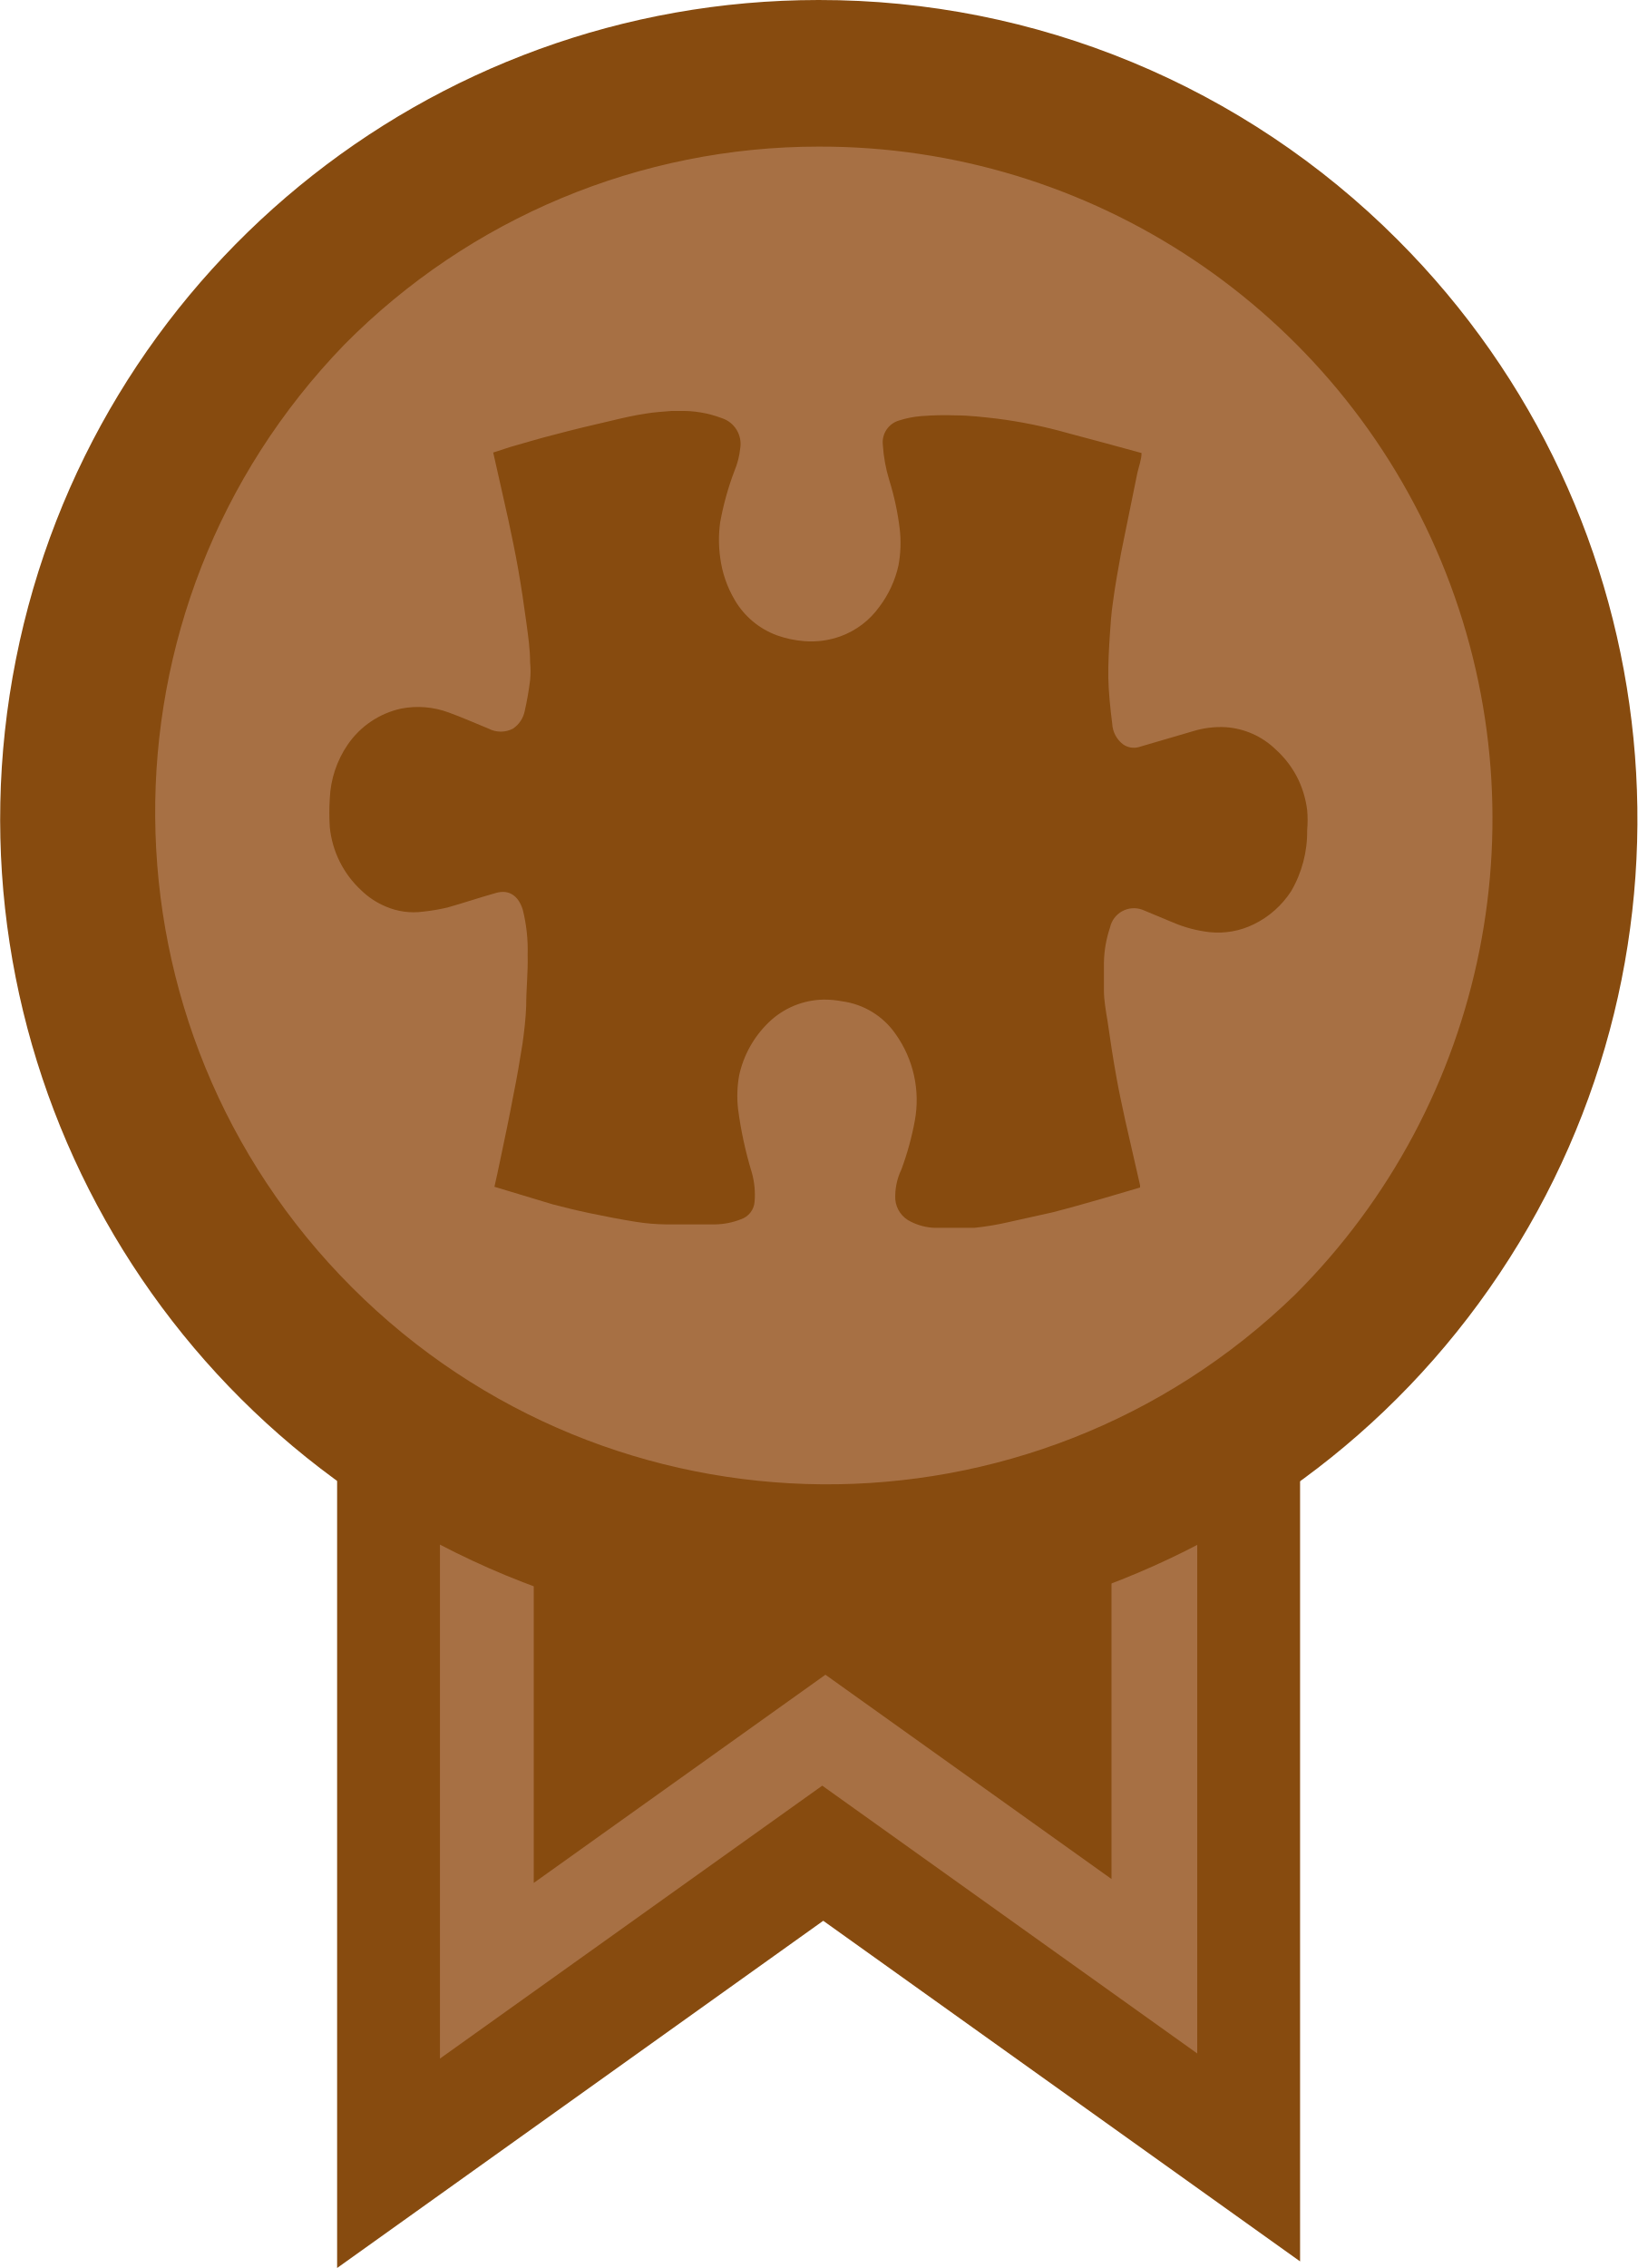
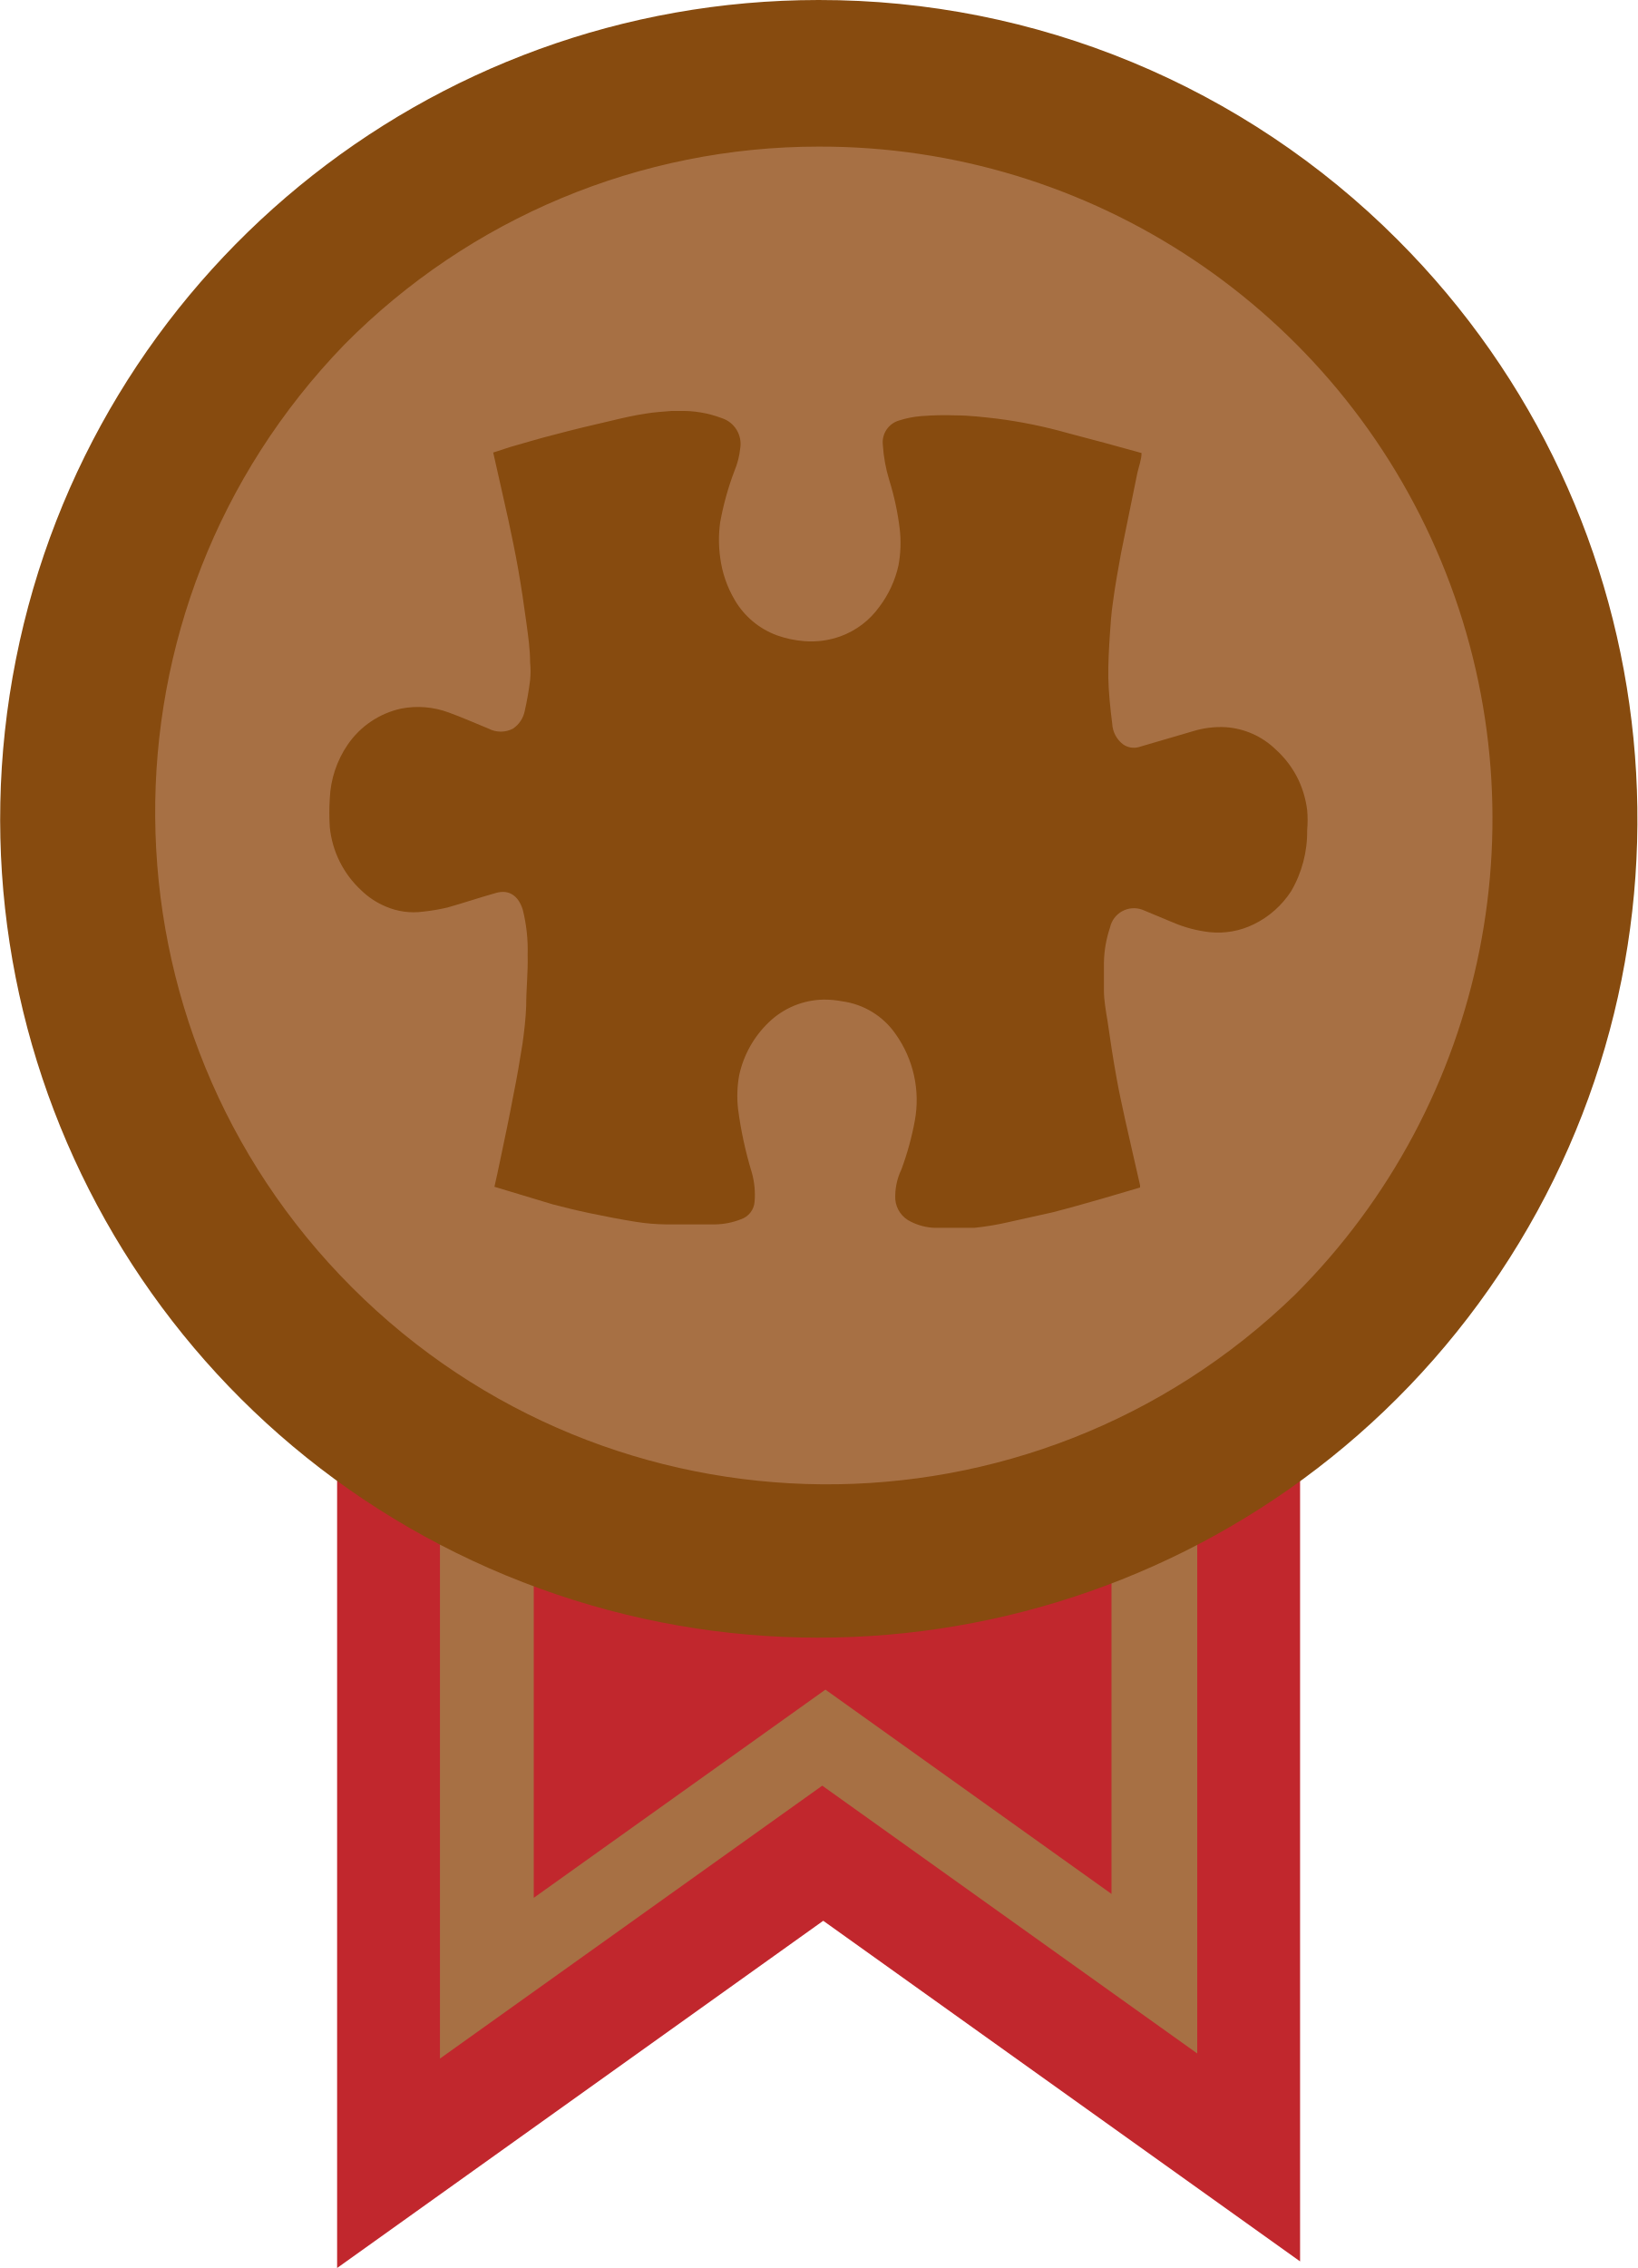
<svg xmlns="http://www.w3.org/2000/svg" viewBox="0 0 67.02 92.82">
  <defs>
-     <style>.cls-1{fill:#874b0f;}.cls-2{fill:#a77044;}</style>
+     <style>.cls-1{fill:#c1272d;}.cls-2{fill:#a77044;}.cls-3{fill:#874b0f;}</style>
  </defs>
  <g id="Layer_2" data-name="Layer 2">
    <g id="Layer_1-2" data-name="Layer 1">
      <polygon class="cls-1" points="33.7 78.61 53.22 92.55 53.22 53.39 13.8 53.39 13.8 92.82 33.7 78.61" />
      <polygon class="cls-2" points="33.66 73.08 49.01 84.04 49.01 53.25 18.01 53.25 18.01 84.25 33.66 73.08" />
-       <polygon class="cls-1" points="33.79 68.54 45.5 76.9 45.5 53.41 21.85 53.41 21.85 77.06 33.79 68.54" />
-       <path class="cls-2" d="M33.51,64A30.5,30.5,0,0,1,11.94,11.94,30.5,30.5,0,0,1,55.08,55.08,30.27,30.27,0,0,1,33.51,64Z" />
-       <path class="cls-1" d="M33.51,6A27.51,27.51,0,0,1,53,53a27.51,27.51,0,0,1-38.9-38.9A27.3,27.3,0,0,1,33.51,6m0-6a33.51,33.51,0,1,0,23.7,9.81A33.43,33.43,0,0,0,33.51,0Z" />
-       <path class="cls-1" d="M20.24,48.57c.08-.36.16-.71.23-1.06.19-.9.38-1.8.55-2.71.14-.69.26-1.39.37-2.09.07-.51.13-1,.15-1.54,0-.7.08-1.4.06-2.09a6.78,6.78,0,0,0-.2-1.85c-.18-.58-.57-.83-1.08-.69-.68.19-1.36.42-2,.6a8.05,8.05,0,0,1-1,.17,2.88,2.88,0,0,1-1.53-.21,3.23,3.23,0,0,1-1-.66,4.07,4.07,0,0,1-1.29-2.59,9.17,9.17,0,0,1,0-1.17,4.22,4.22,0,0,1,.73-2.2A3.58,3.58,0,0,1,16.42,29a3.62,3.62,0,0,1,1.95.16c.55.2,1.09.44,1.63.66a1.08,1.08,0,0,0,1,0,1.14,1.14,0,0,0,.48-.72,12.74,12.74,0,0,0,.22-1.26,3.67,3.67,0,0,0,0-.74c0-.54-.08-1.07-.15-1.6-.1-.74-.21-1.48-.34-2.22s-.26-1.33-.4-2c-.2-.91-.41-1.82-.62-2.76l.71-.23c.6-.17,1.19-.35,1.79-.5.79-.21,1.58-.4,2.37-.58.45-.11.9-.21,1.35-.28s.71-.08,1.07-.11c.11,0,.21,0,.32,0a4.52,4.52,0,0,1,1.74.29,1.11,1.11,0,0,1,.76,1.25,3.22,3.22,0,0,1-.23.9,11.9,11.9,0,0,0-.59,2.12,5.27,5.27,0,0,0,0,1.43,4.55,4.55,0,0,0,.6,1.75A3.33,3.33,0,0,0,31.8,26a4.29,4.29,0,0,0,1.13.24,3.52,3.52,0,0,0,1.48-.2A3.37,3.37,0,0,0,36,24.83a4.37,4.37,0,0,0,.78-1.69,5,5,0,0,0,.05-1.5,11.23,11.23,0,0,0-.43-2,6.22,6.22,0,0,1-.26-1.43.93.93,0,0,1,.66-1,4,4,0,0,1,.91-.18A12,12,0,0,1,39.13,17c.55,0,1.11.07,1.66.13a19.91,19.91,0,0,1,2.94.6c1,.26,2,.54,3,.81l0,0c0,.27-.11.54-.17.81-.22,1.1-.45,2.19-.67,3.29-.12.66-.24,1.32-.33,2-.07.46-.1.92-.13,1.38s-.07,1.15-.06,1.72.08,1.25.16,1.88a1.13,1.13,0,0,0,.44.84.76.76,0,0,0,.63.12l2.22-.65a3.86,3.86,0,0,1,1.35-.17,3.26,3.26,0,0,1,2.05.91,4,4,0,0,1,.94,1.26,4.18,4.18,0,0,1,.35,1.22,4.68,4.68,0,0,1,0,.83,4.82,4.82,0,0,1-.66,2.5,3.81,3.81,0,0,1-1.53,1.35,3.32,3.32,0,0,1-1.8.32,5.36,5.36,0,0,1-1.51-.4l-1.25-.52a1,1,0,0,0-1.32.73,4.75,4.75,0,0,0-.25,1.45c0,.38,0,.75,0,1.13s.08.84.15,1.26c.11.78.23,1.56.37,2.33.1.57.23,1.14.35,1.71.2.89.41,1.78.61,2.67v.09l-1.6.47c-.67.19-1.33.38-2,.55l-1.8.4a11.19,11.19,0,0,1-1.39.23c-.54,0-1.08,0-1.62,0A2.35,2.35,0,0,1,37.29,50a1.11,1.11,0,0,1-.64-.91,2.56,2.56,0,0,1,.25-1.23,12,12,0,0,0,.55-2,4.66,4.66,0,0,0-.78-3.53,3.18,3.18,0,0,0-2.19-1.35,4,4,0,0,0-.77-.07,3.31,3.31,0,0,0-2.24.93A4.28,4.28,0,0,0,30.26,44a4.75,4.75,0,0,0-.05,1.36A15.92,15.92,0,0,0,30.78,48a3.38,3.38,0,0,1,.11,1.18.82.82,0,0,1-.56.72,3,3,0,0,1-1.06.21c-.66,0-1.33,0-2,0A8.56,8.56,0,0,1,26,50c-.62-.1-1.24-.22-1.86-.35s-1-.23-1.51-.36Z" />
+       <polygon class="cls-1" points="33.79 69.15 45.5 77.51 45.5 54.02 21.85 54.02 21.85 77.67 33.79 69.15" />
+       <path class="cls-2" d="M33.51,64A30.51,30.51,0,0,1,11.94,11.94,30.5,30.5,0,0,1,55.08,55.08,30.27,30.27,0,0,1,33.51,64Z" />
+       <path class="cls-3" d="M33.51,6A27.51,27.51,0,0,1,53,53a27.51,27.51,0,0,1-38.9-38.9A27.3,27.3,0,0,1,33.51,6m0-6a33.51,33.51,0,1,0,23.7,9.81A33.43,33.43,0,0,0,33.51,0Z" />
+       <path class="cls-3" d="M20.24,48.57c.08-.36.16-.71.23-1.06.19-.9.38-1.8.55-2.71.14-.69.26-1.39.37-2.09.07-.51.13-1,.15-1.54,0-.7.08-1.4.06-2.09a6.78,6.78,0,0,0-.2-1.85c-.18-.58-.57-.83-1.08-.69-.68.19-1.36.42-2,.6a8.05,8.05,0,0,1-1,.17,2.88,2.88,0,0,1-1.53-.21,3.23,3.23,0,0,1-1-.66,4.07,4.07,0,0,1-1.29-2.59,9.17,9.17,0,0,1,0-1.17,4.22,4.22,0,0,1,.73-2.2A3.58,3.58,0,0,1,16.42,29a3.62,3.62,0,0,1,1.95.16c.55.2,1.09.44,1.63.66a1.08,1.08,0,0,0,1,0,1.14,1.14,0,0,0,.48-.72,12.74,12.74,0,0,0,.22-1.26,3.67,3.67,0,0,0,0-.74c0-.54-.08-1.07-.15-1.6-.1-.74-.21-1.48-.34-2.22s-.26-1.33-.4-2c-.2-.91-.41-1.82-.62-2.76l.71-.23c.6-.17,1.19-.35,1.79-.5.79-.21,1.58-.4,2.37-.58.45-.11.9-.21,1.35-.28s.71-.08,1.07-.11c.11,0,.21,0,.32,0a4.52,4.52,0,0,1,1.74.29,1.11,1.11,0,0,1,.76,1.25,3.22,3.22,0,0,1-.23.9,11.9,11.9,0,0,0-.59,2.12,5.27,5.27,0,0,0,0,1.43,4.55,4.55,0,0,0,.6,1.75A3.33,3.33,0,0,0,31.8,26a4.29,4.29,0,0,0,1.13.24,3.52,3.52,0,0,0,1.48-.2A3.37,3.37,0,0,0,36,24.83a4.37,4.37,0,0,0,.78-1.69,5,5,0,0,0,.05-1.5,11.23,11.23,0,0,0-.43-2,6.22,6.22,0,0,1-.26-1.43.93.93,0,0,1,.66-1,4,4,0,0,1,.91-.18A12,12,0,0,1,39.13,17c.55,0,1.11.07,1.66.13a19.91,19.91,0,0,1,2.94.6c1,.26,2,.53,3,.81l0,0c0,.27-.11.54-.17.81-.22,1.1-.45,2.19-.67,3.29-.12.66-.24,1.32-.33,2-.07.46-.1.92-.13,1.38s-.07,1.15-.06,1.72.08,1.25.16,1.88a1.13,1.13,0,0,0,.44.84.76.76,0,0,0,.63.12l2.22-.65a3.86,3.86,0,0,1,1.35-.17,3.26,3.26,0,0,1,2.05.91,4,4,0,0,1,.94,1.26,4.18,4.18,0,0,1,.35,1.22,4.68,4.68,0,0,1,0,.83,4.82,4.82,0,0,1-.66,2.5,3.81,3.81,0,0,1-1.53,1.35,3.32,3.32,0,0,1-1.8.32,5.36,5.36,0,0,1-1.51-.4l-1.25-.52a1,1,0,0,0-1.32.73,4.75,4.75,0,0,0-.25,1.45c0,.38,0,.75,0,1.13s.08.84.15,1.26c.11.78.23,1.56.37,2.33.1.57.23,1.14.35,1.7.2.9.41,1.79.61,2.68v.09l-1.6.47c-.67.19-1.33.38-2,.55l-1.8.4a11.19,11.19,0,0,1-1.39.23c-.54,0-1.08,0-1.62,0A2.35,2.35,0,0,1,37.29,50a1.11,1.11,0,0,1-.64-.91,2.56,2.56,0,0,1,.25-1.23,12,12,0,0,0,.55-2,4.66,4.66,0,0,0-.78-3.53,3.18,3.18,0,0,0-2.19-1.35,4,4,0,0,0-.77-.07,3.31,3.31,0,0,0-2.24.93A4.24,4.24,0,0,0,30.26,44a4.75,4.75,0,0,0-.05,1.36A15.92,15.92,0,0,0,30.78,48a3.38,3.38,0,0,1,.11,1.18.82.82,0,0,1-.56.72,3,3,0,0,1-1.06.21c-.66,0-1.33,0-2,0A8.56,8.56,0,0,1,26,50c-.62-.1-1.24-.22-1.86-.35s-1-.23-1.51-.36Z" />
    </g>
  </g>
</svg>
